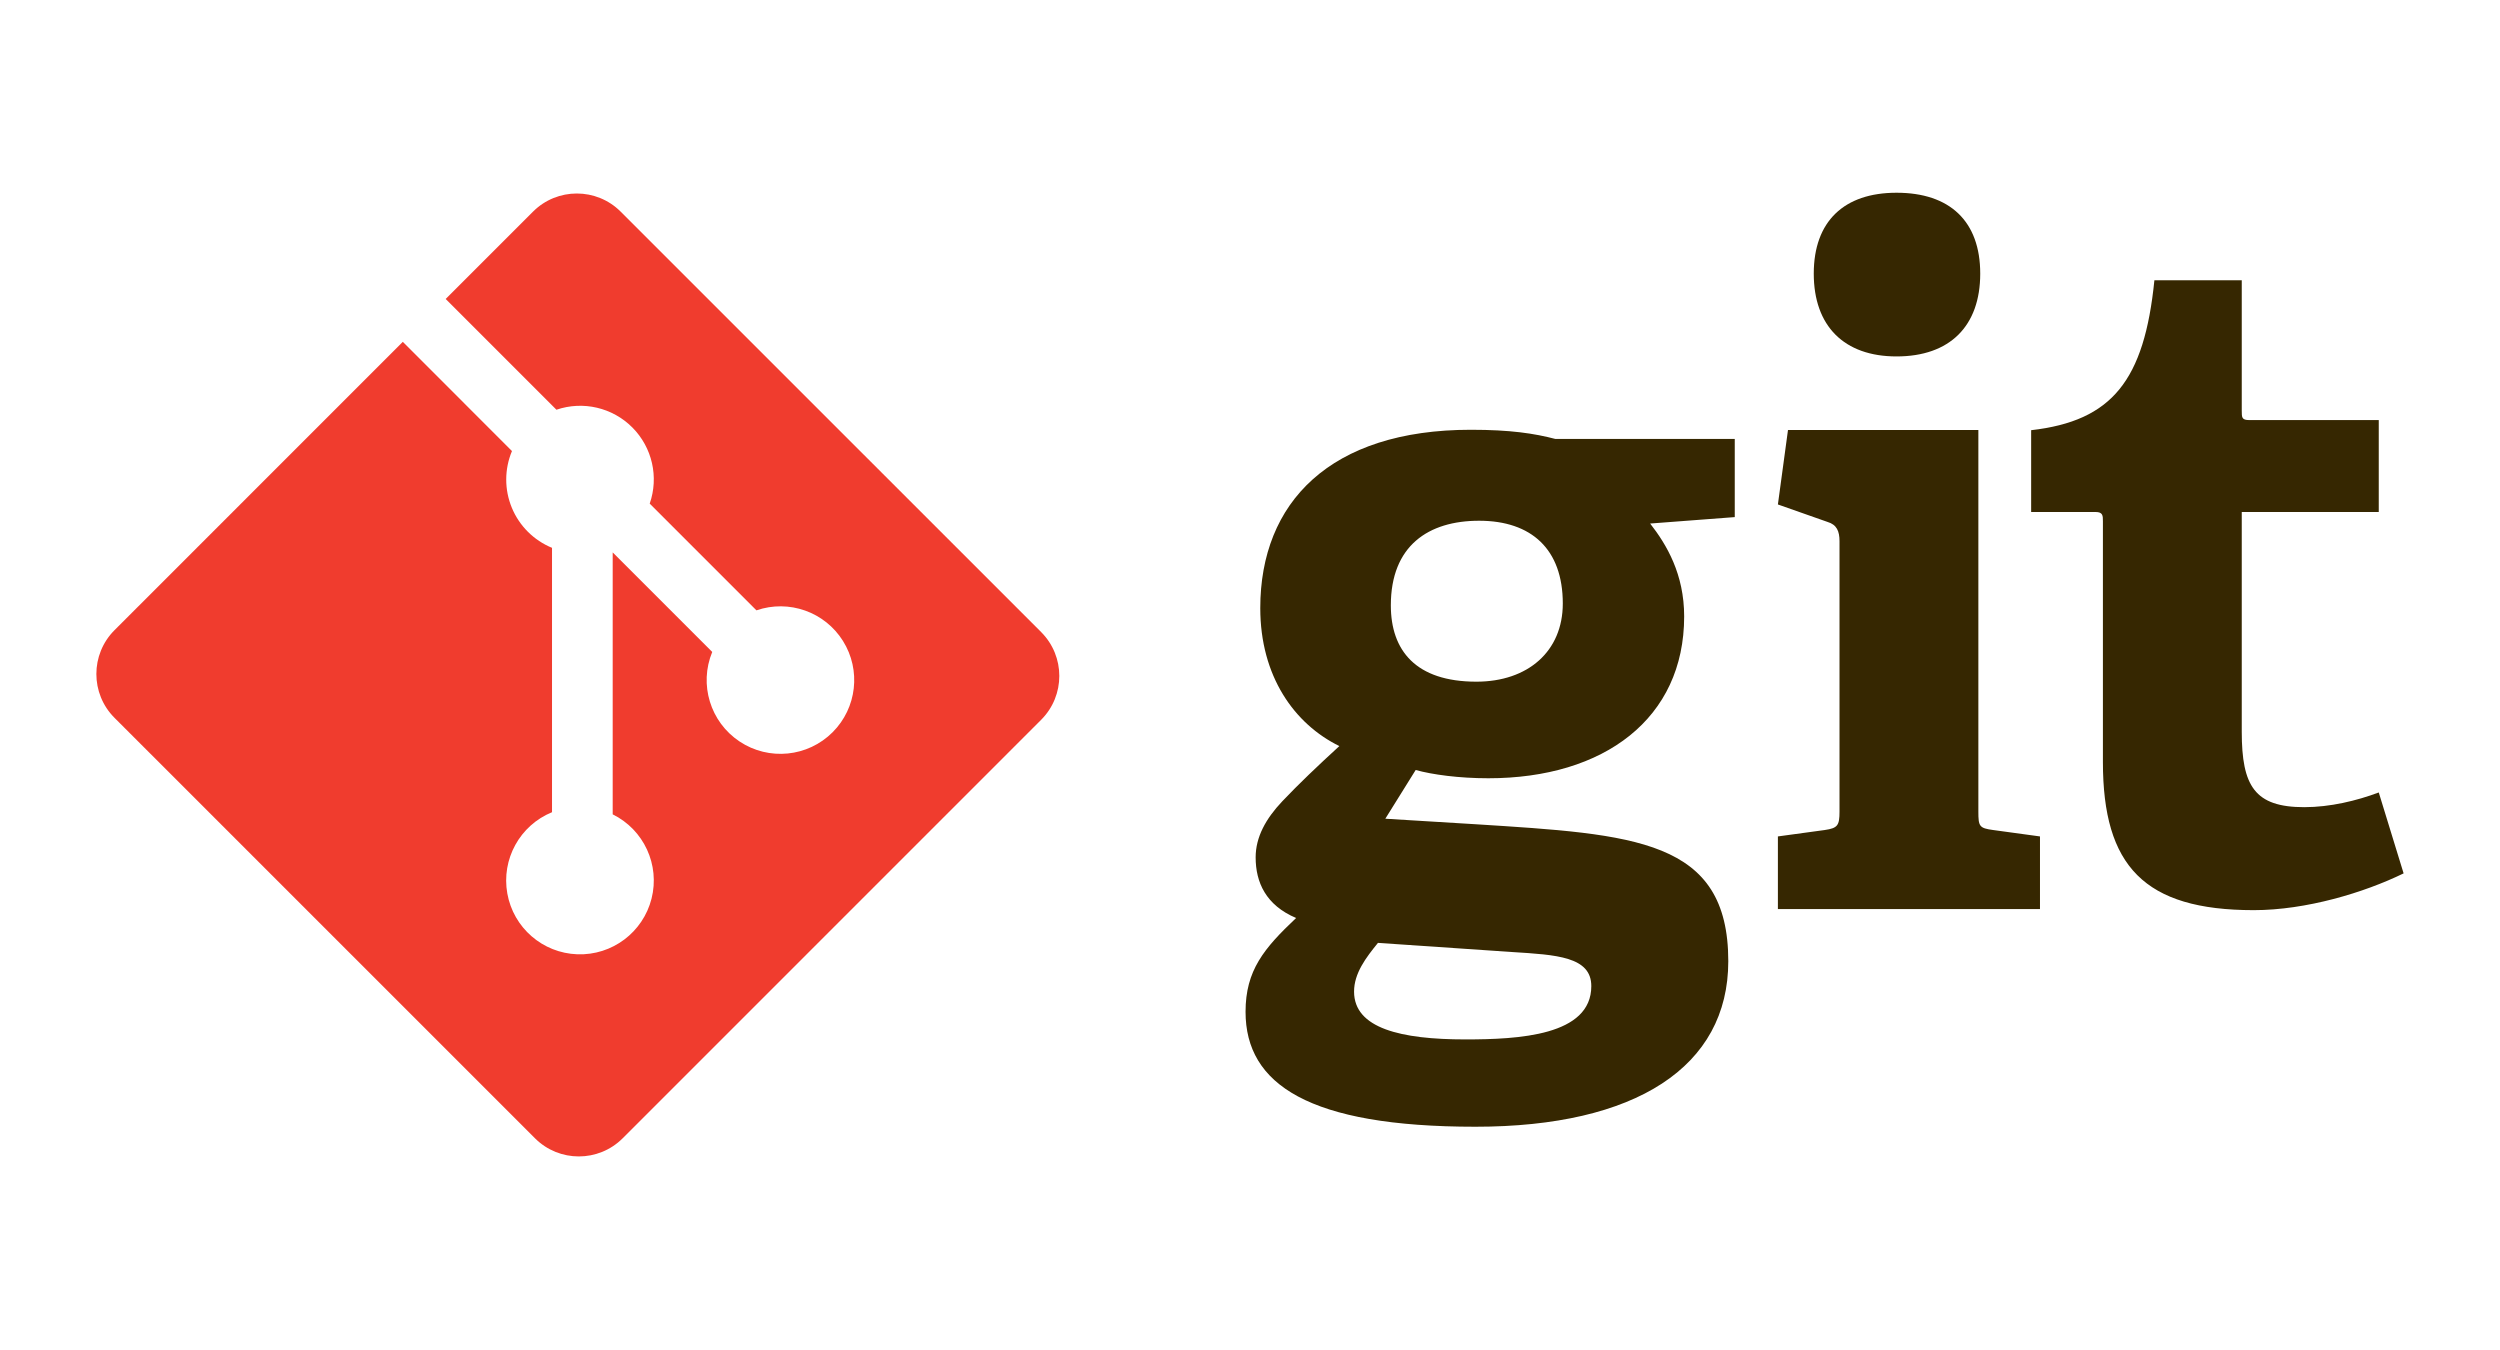
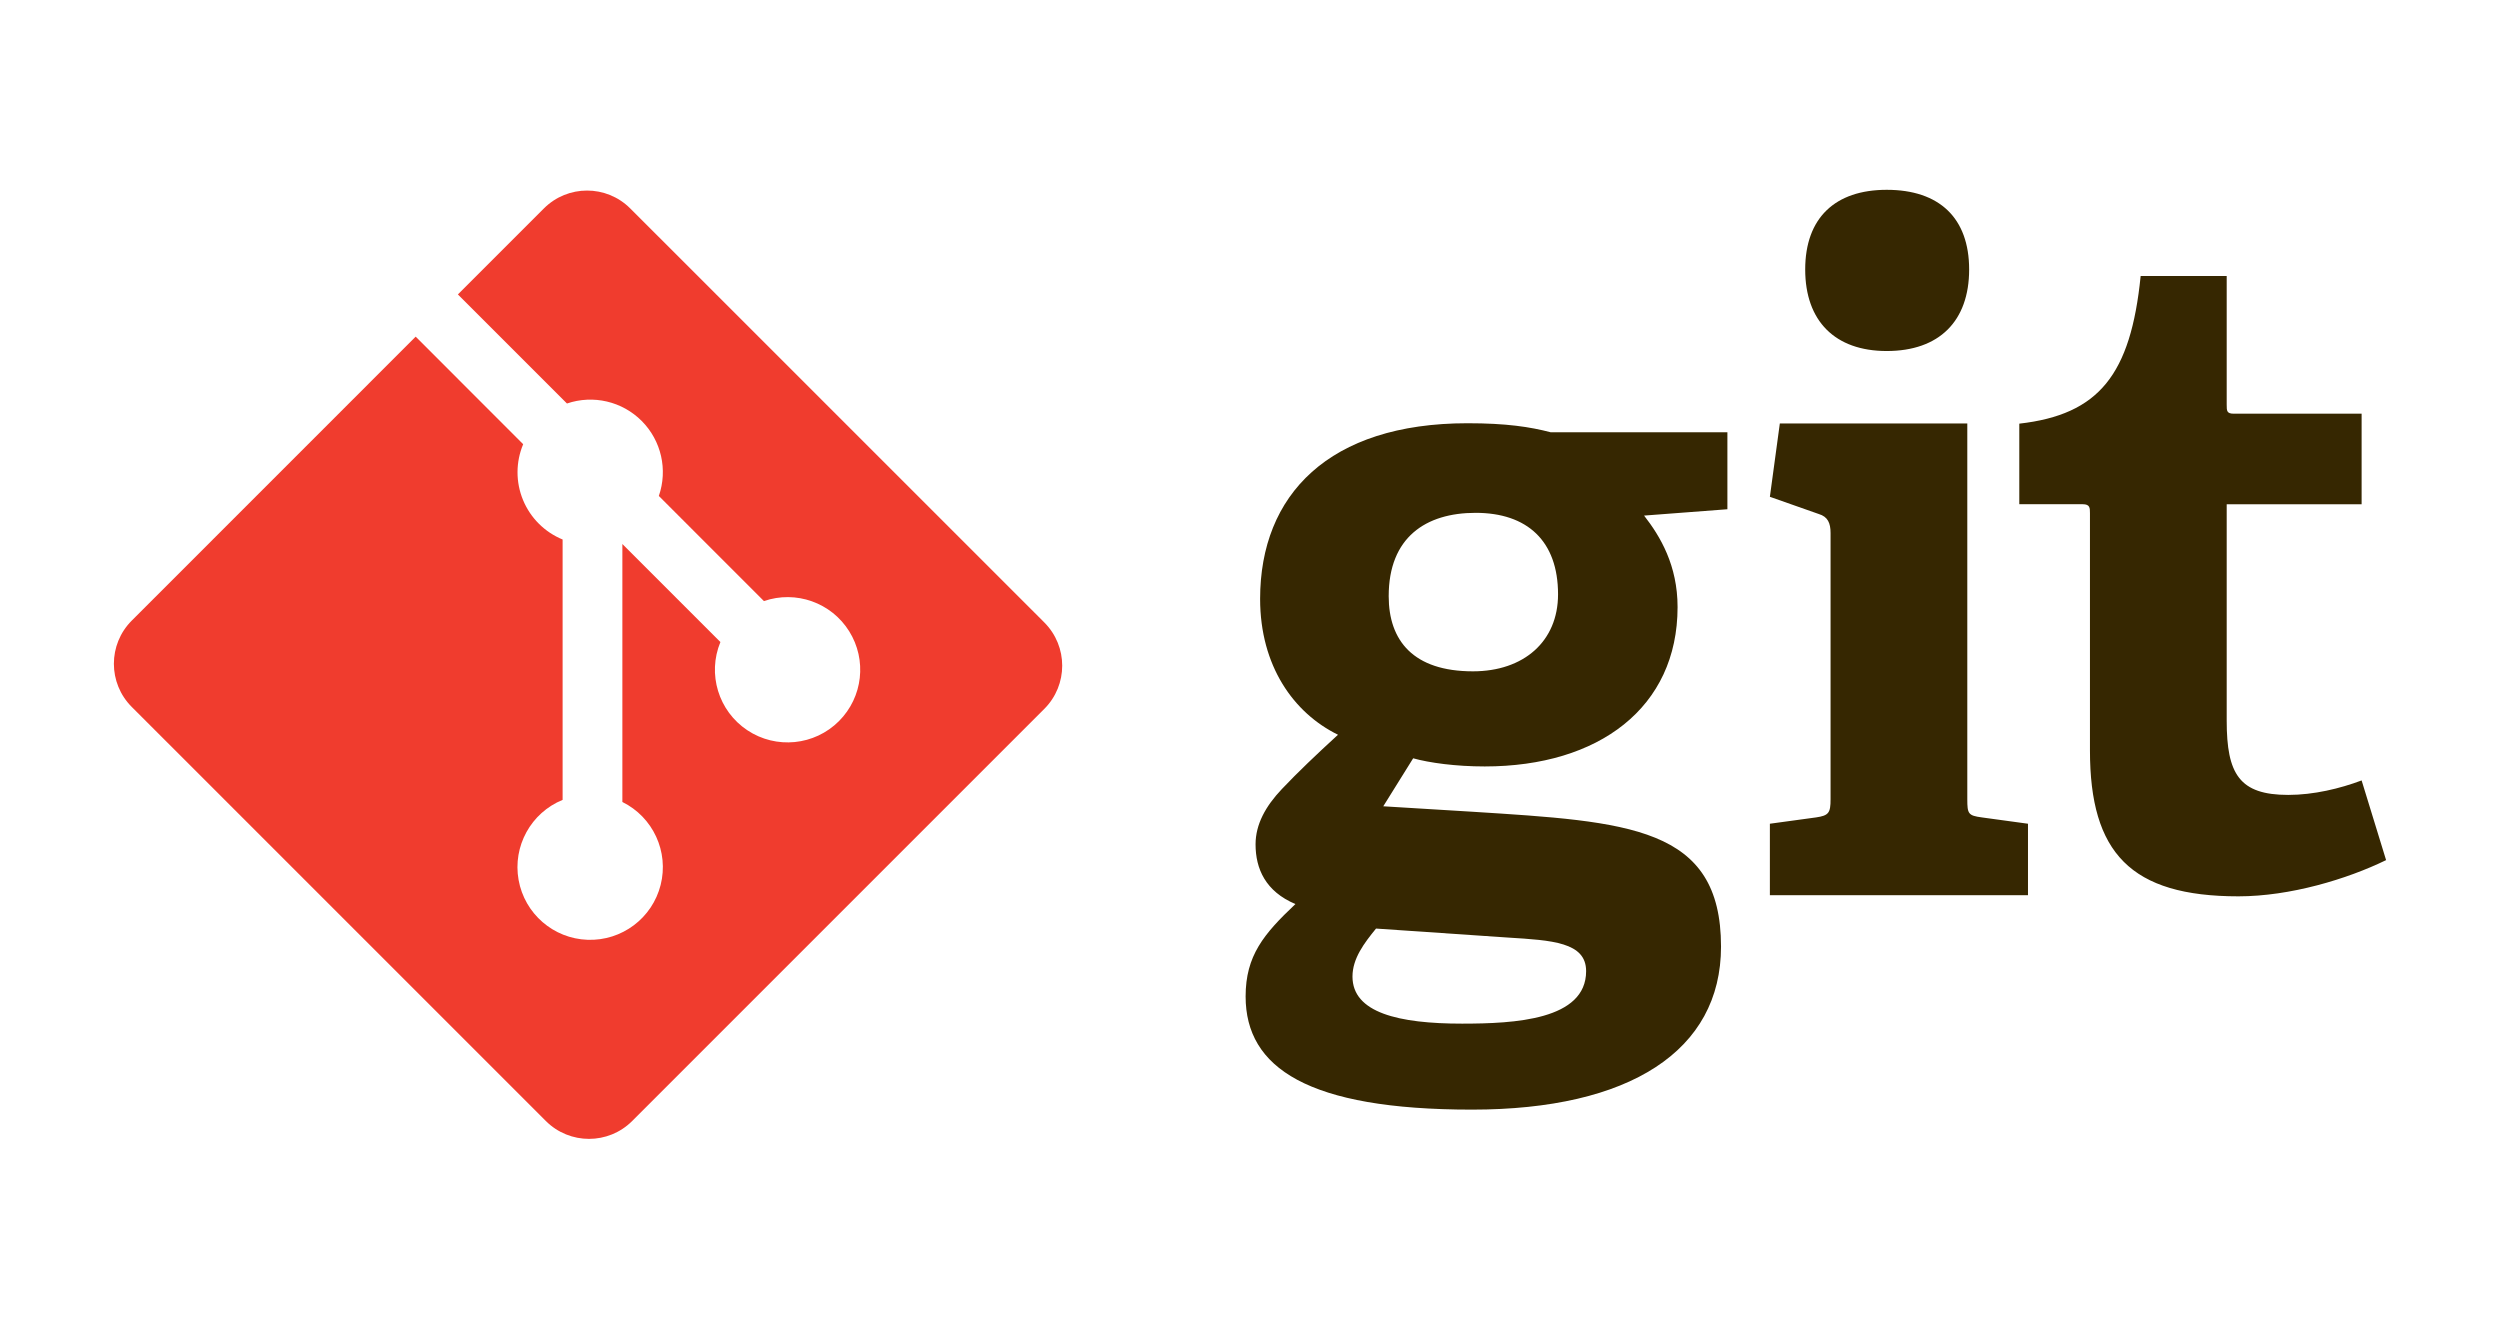
- <svg xmlns="http://www.w3.org/2000/svg" width="129.709" height="70" version="1.1" id="svg8">
+ <svg xmlns="http://www.w3.org/2000/svg" id="svg8" version="1.1" height="70" width="131.709">
  <defs id="defs12" />
-   <g id="g6" style="stroke-width:0.1" transform="translate(4.999561)">
-     <path d="m 71.742,27.018 c -2.625,0 -4.58,1.29 -4.58,4.39 0,2.338 1.289,3.96 4.439,3.96 2.67,0 4.483,-1.573 4.483,-4.056 0,-2.813 -1.623,-4.294 -4.342,-4.294 z M 66.494,48.92 c -0.62,0.763 -1.24,1.573 -1.24,2.528 0,1.907 2.432,2.481 5.773,2.481 2.767,0 6.536,-0.194 6.536,-2.766 0,-1.53 -1.813,-1.624 -4.104,-1.768 z M 80.616,27.163 c 0.858,1.098 1.765,2.625 1.765,4.82 0,5.295 -4.15,8.396 -10.16,8.396 -1.53,0 -2.912,-0.19 -3.77,-0.429 l -1.575,2.528 4.675,0.286 c 8.254,0.526 13.119,0.765 13.119,7.108 0,5.488 -4.817,8.587 -13.12,8.587 -8.634,0 -11.926,-2.195 -11.926,-5.963 0,-2.148 0.954,-3.29 2.624,-4.867 -1.575,-0.666 -2.1,-1.858 -2.1,-3.146 0,-1.05 0.525,-2.005 1.385,-2.912 0.859,-0.905 1.813,-1.813 2.958,-2.862 -2.338,-1.145 -4.103,-3.626 -4.103,-7.157 0,-5.486 3.626,-9.254 10.924,-9.254 2.052,0 3.293,0.19 4.39,0.477 h 9.304 v 4.054 l -4.39,0.334 M 93.4,18.493 c -2.72,0 -4.295,-1.576 -4.295,-4.296 C 89.105,11.48 90.68,10 93.4,10 c 2.768,0 4.342,1.48 4.342,4.197 0,2.72 -1.574,4.296 -4.342,4.296 z m -6.156,28.67 v -3.766 l 2.434,-0.333 c 0.668,-0.097 0.763,-0.239 0.763,-0.956 V 28.082 c 0,-0.524 -0.143,-0.86 -0.621,-1.002 l -2.576,-0.907 0.524,-3.863 h 9.877 v 19.798 c 0,0.764 0.046,0.86 0.764,0.956 l 2.433,0.333 v 3.767 H 87.244 m 32.464,-1.85 c -2.052,1.001 -5.057,1.908 -7.778,1.908 -5.677,0 -7.823,-2.288 -7.823,-7.682 V 27.042 c 0,-0.286 0,-0.478 -0.383,-0.478 h -3.34 V 22.32 c 4.2,-0.479 5.87,-2.578 6.394,-7.778 h 4.533 v 6.776 c 0,0.333 0,0.477 0.382,0.477 h 6.726 v 4.77 h -7.108 v 11.402 c 0,2.815 0.668,3.912 3.243,3.912 1.338,0 2.72,-0.333 3.865,-0.763 l 1.29,4.2" id="path2" style="fill:#362701" />
-     <path d="M 49.02,32.794 27.204,10.982 a 3.217,3.217 0 0 0 -4.55,0 l -4.53,4.53 5.746,5.746 a 3.82,3.82 0 0 1 4.84,4.871 l 5.537,5.538 a 3.827,3.827 0 0 1 3.955,6.322 3.828,3.828 0 0 1 -6.248,-4.164 l -5.165,-5.164 v 13.59 A 3.83,3.83 0 1 1 23.641,42.14 V 28.423 a 3.827,3.827 0 0 1 -2.078,-5.02 L 15.9,17.736 0.943,32.694 a 3.218,3.218 0 0 0 0,4.551 l 21.814,21.813 a 3.218,3.218 0 0 0 4.55,0 L 49.019,37.346 a 3.22,3.22 0 0 0 0,-4.552" id="path4" style="fill:#f03c2e" />
+   <g transform="translate(5.999561)" style="stroke-width:0.1" id="g6">
+     <path style="fill:#362701" id="path2" d="m 71.742,27.018 c -2.625,0 -4.58,1.29 -4.58,4.39 0,2.338 1.289,3.96 4.439,3.96 2.67,0 4.483,-1.573 4.483,-4.056 0,-2.813 -1.623,-4.294 -4.342,-4.294 z M 66.494,48.92 c -0.62,0.763 -1.24,1.573 -1.24,2.528 0,1.907 2.432,2.481 5.773,2.481 2.767,0 6.536,-0.194 6.536,-2.766 0,-1.53 -1.813,-1.624 -4.104,-1.768 z M 80.616,27.163 c 0.858,1.098 1.765,2.625 1.765,4.82 0,5.295 -4.15,8.396 -10.16,8.396 -1.53,0 -2.912,-0.19 -3.77,-0.429 l -1.575,2.528 4.675,0.286 c 8.254,0.526 13.119,0.765 13.119,7.108 0,5.488 -4.817,8.587 -13.12,8.587 -8.634,0 -11.926,-2.195 -11.926,-5.963 0,-2.148 0.954,-3.29 2.624,-4.867 -1.575,-0.666 -2.1,-1.858 -2.1,-3.146 0,-1.05 0.525,-2.005 1.385,-2.912 0.859,-0.905 1.813,-1.813 2.958,-2.862 -2.338,-1.145 -4.103,-3.626 -4.103,-7.157 0,-5.486 3.626,-9.254 10.924,-9.254 2.052,0 3.293,0.19 4.39,0.477 h 9.304 v 4.054 l -4.39,0.334 M 93.4,18.493 c -2.72,0 -4.295,-1.576 -4.295,-4.296 C 89.105,11.48 90.68,10 93.4,10 c 2.768,0 4.342,1.48 4.342,4.197 0,2.72 -1.574,4.296 -4.342,4.296 z m -6.156,28.67 v -3.766 l 2.434,-0.333 c 0.668,-0.097 0.763,-0.239 0.763,-0.956 V 28.082 c 0,-0.524 -0.143,-0.86 -0.621,-1.002 l -2.576,-0.907 0.524,-3.863 h 9.877 v 19.798 c 0,0.764 0.046,0.86 0.764,0.956 l 2.433,0.333 v 3.767 H 87.244 m 32.464,-1.85 c -2.052,1.001 -5.057,1.908 -7.778,1.908 -5.677,0 -7.823,-2.288 -7.823,-7.682 V 27.042 c 0,-0.286 0,-0.478 -0.383,-0.478 h -3.34 V 22.32 c 4.2,-0.479 5.87,-2.578 6.394,-7.778 h 4.533 v 6.776 c 0,0.333 0,0.477 0.382,0.477 h 6.726 v 4.77 h -7.108 v 11.402 c 0,2.815 0.668,3.912 3.243,3.912 1.338,0 2.72,-0.333 3.865,-0.763 l 1.29,4.2" />
+     <path style="fill:#f03c2e" id="path4" d="M 49.02,32.794 27.204,10.982 a 3.217,3.217 0 0 0 -4.55,0 l -4.53,4.53 5.746,5.746 a 3.82,3.82 0 0 1 4.84,4.871 l 5.537,5.538 a 3.827,3.827 0 0 1 3.955,6.322 3.828,3.828 0 0 1 -6.248,-4.164 l -5.165,-5.164 v 13.59 A 3.83,3.83 0 1 1 23.641,42.14 V 28.423 a 3.827,3.827 0 0 1 -2.078,-5.02 L 15.9,17.736 0.943,32.694 a 3.218,3.218 0 0 0 0,4.551 l 21.814,21.813 a 3.218,3.218 0 0 0 4.55,0 L 49.019,37.346 a 3.22,3.22 0 0 0 0,-4.552" />
  </g>
</svg>
